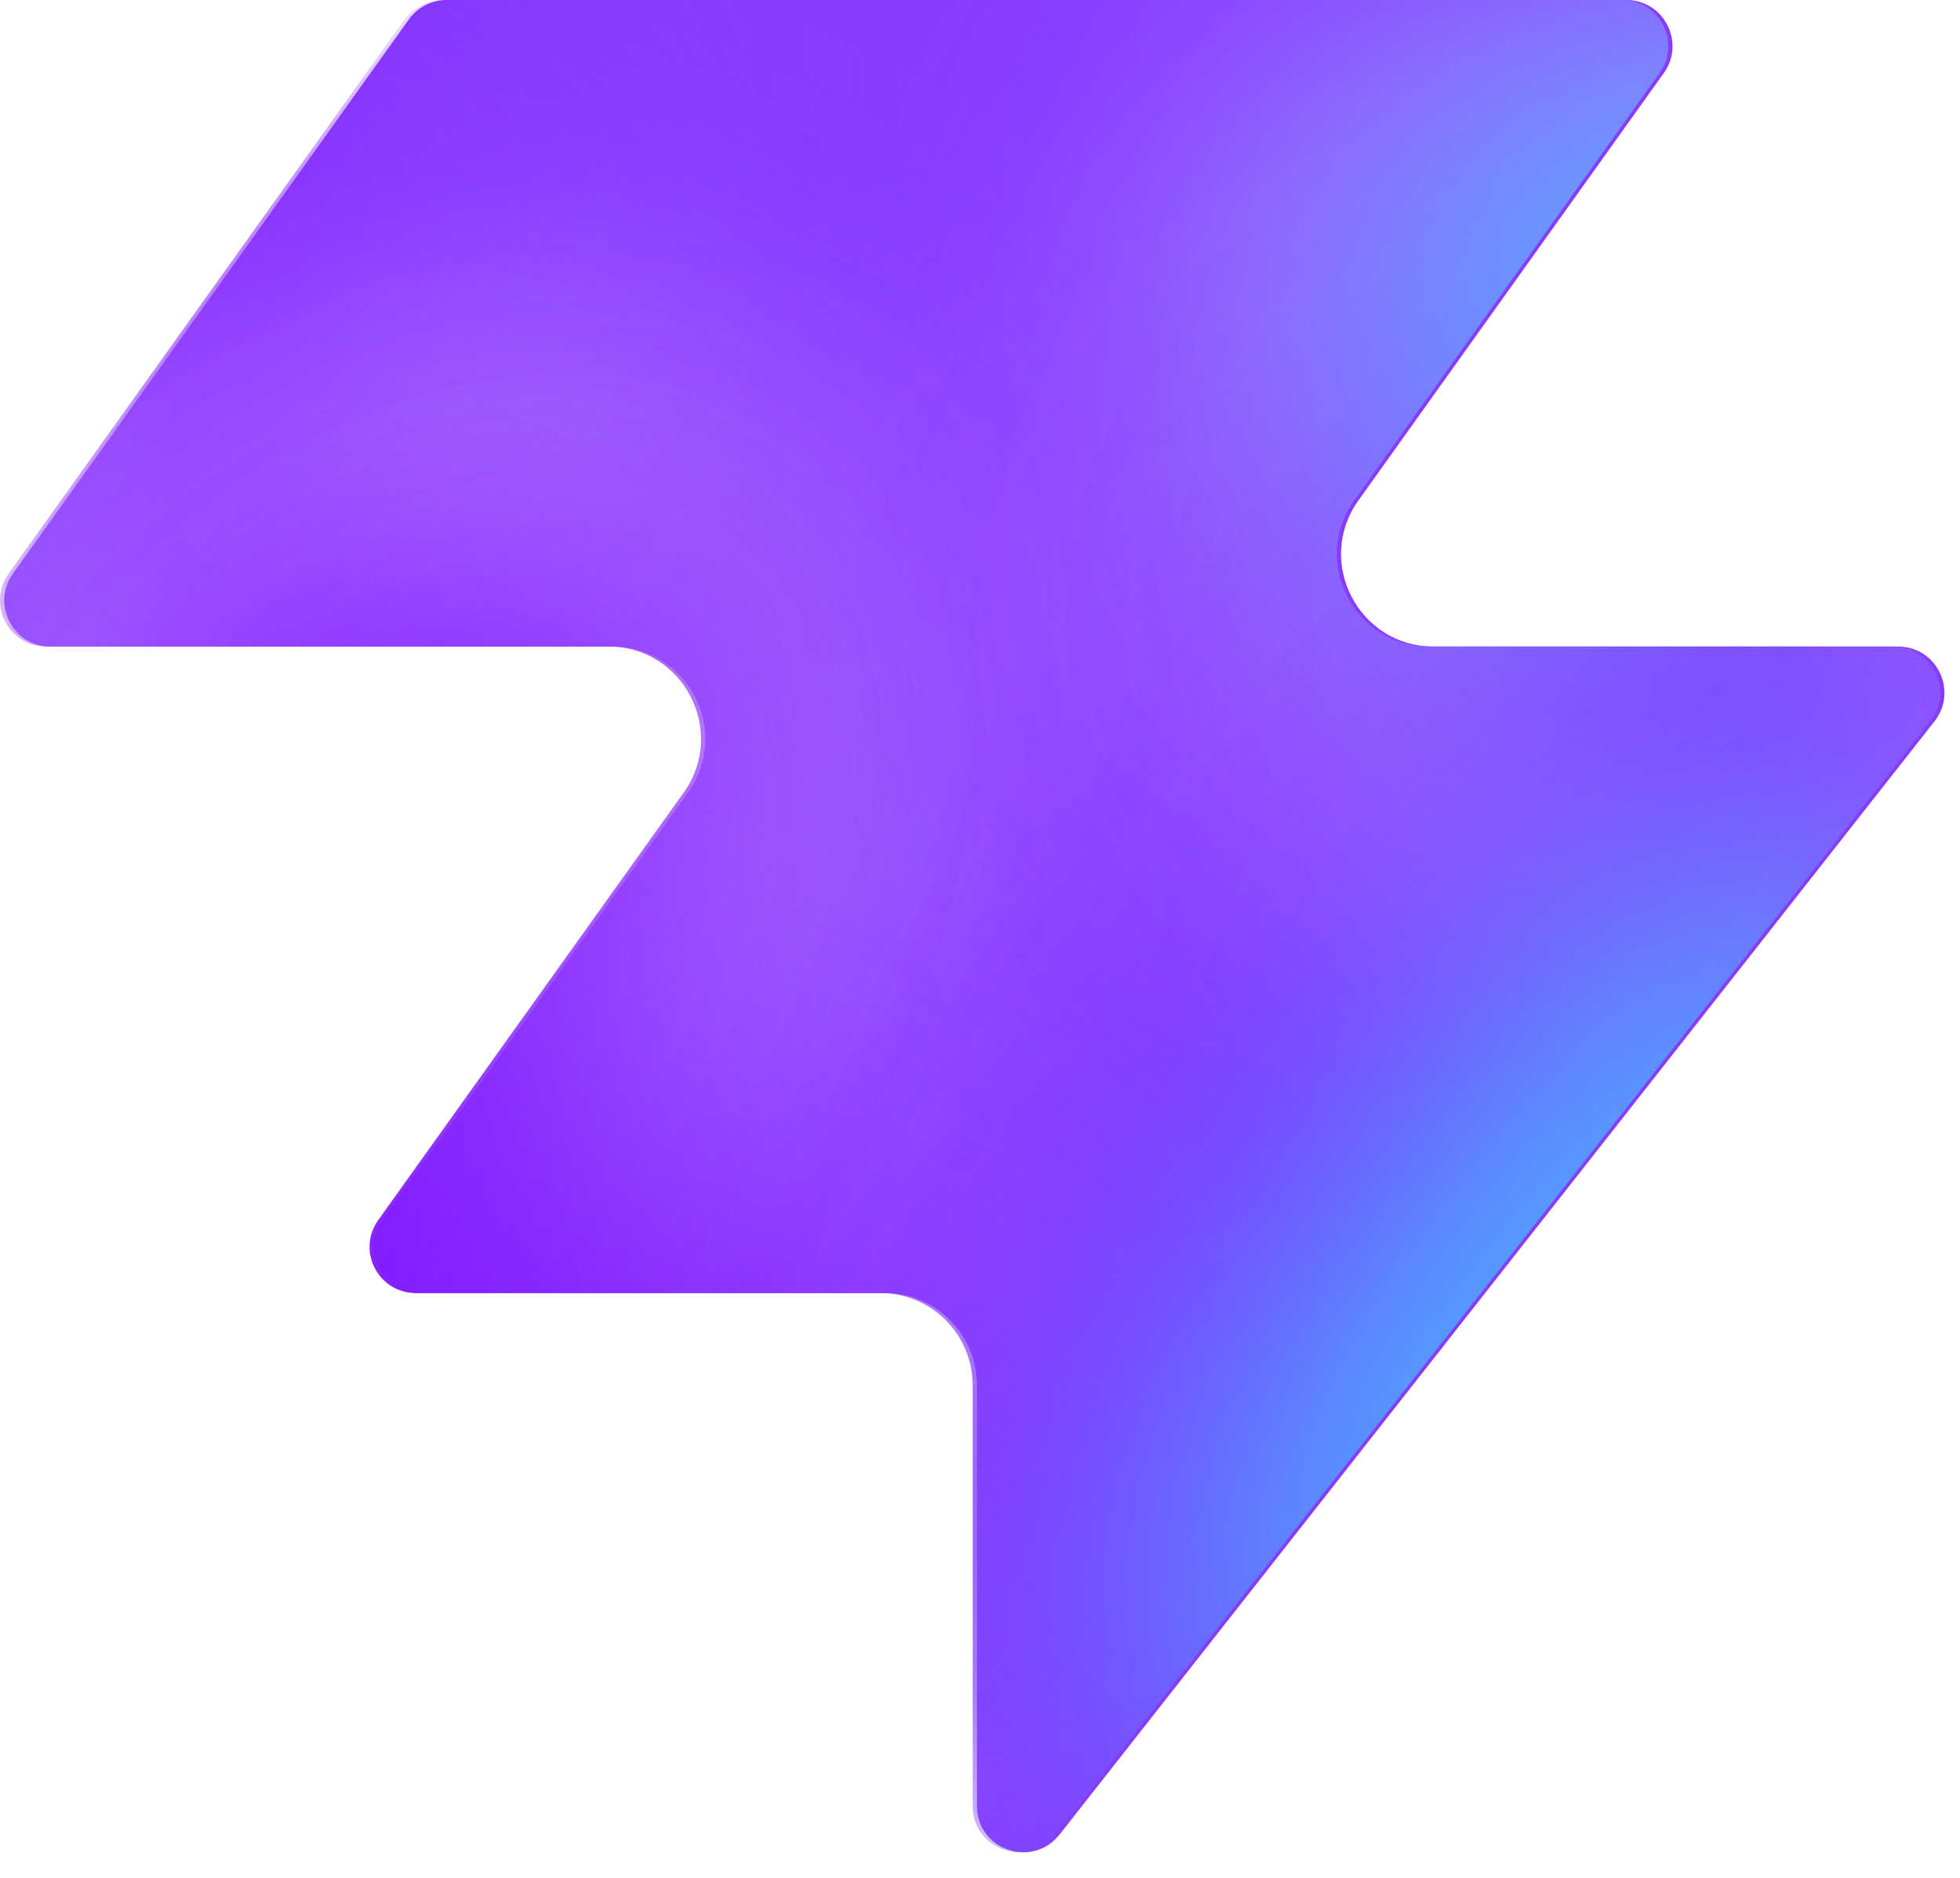
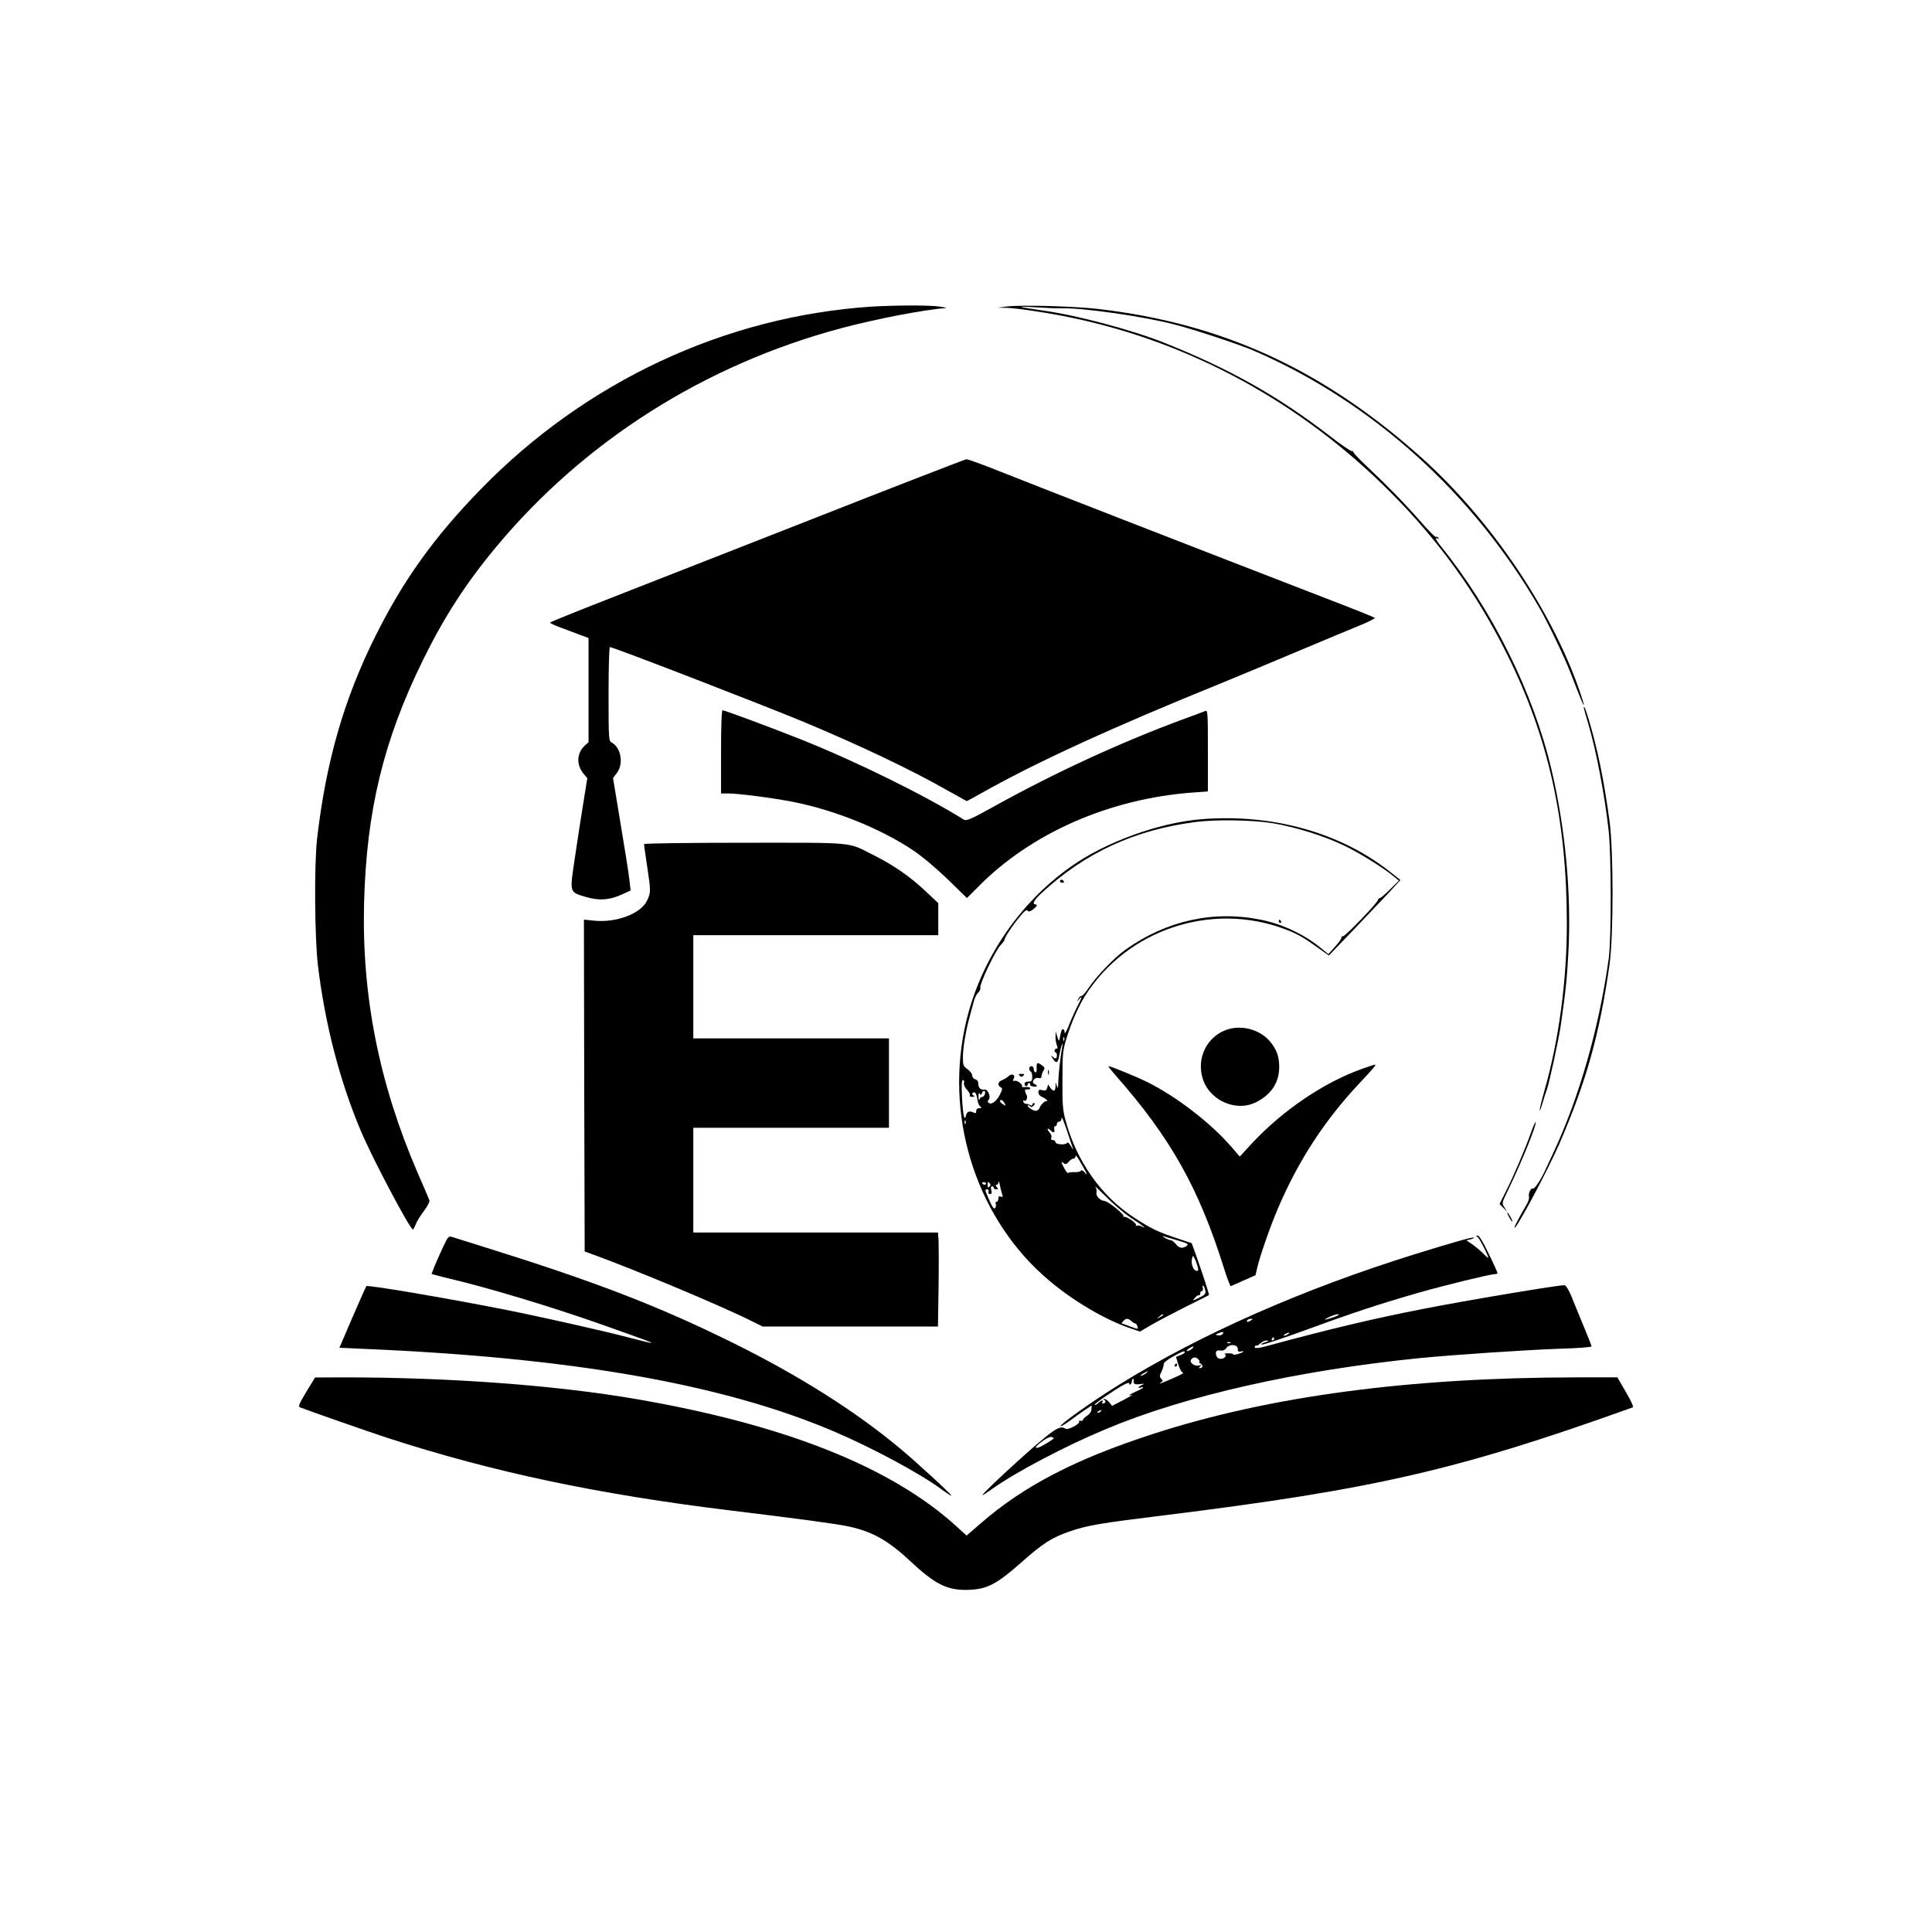
- <svg xmlns="http://www.w3.org/2000/svg" width="48" height="46" fill="none" viewBox="0 0 48 46">
-   <path fill="#863bff" d="M25.946 44.938c-.664.845-2.021.375-2.021-.698V33.937a2.26 2.26 0 0 0-2.262-2.262H10.287c-.92 0-1.456-1.04-.92-1.788l7.48-10.471c1.07-1.497 0-3.578-1.842-3.578H1.237c-.92 0-1.456-1.04-.92-1.788L10.013.474c.214-.297.556-.474.92-.474h28.894c.92 0 1.456 1.04.92 1.788l-7.48 10.471c-1.07 1.498 0 3.579 1.842 3.579h11.377c.943 0 1.473 1.088.89 1.83L25.947 44.94z" style="fill:#863bff;fill:color(display-p3 .525 .23 1);fill-opacity:1" />
-   <mask id="a" width="48" height="46" x="0" y="0" maskUnits="userSpaceOnUse" style="mask-type:alpha">
-     <path fill="#000" d="M25.842 44.938c-.664.844-2.021.375-2.021-.698V33.937a2.26 2.26 0 0 0-2.262-2.262H10.183c-.92 0-1.456-1.04-.92-1.788l7.48-10.471c1.07-1.498 0-3.579-1.842-3.579H1.133c-.92 0-1.456-1.04-.92-1.787L9.91.473c.214-.297.556-.474.92-.474h28.894c.92 0 1.456 1.04.92 1.788l-7.48 10.471c-1.07 1.498 0 3.578 1.842 3.578h11.377c.943 0 1.473 1.088.89 1.832L25.843 44.94z" style="fill:#000;fill-opacity:1" />
-   </mask>
-   <g mask="url(#a)">
-     <g filter="url(#b)">
-       <ellipse cx="5.508" cy="14.704" fill="#ede6ff" rx="5.508" ry="14.704" style="fill:#ede6ff;fill:color(display-p3 .927 .903 1);fill-opacity:1" transform="matrix(.00324 1 1 -.00324 -4.47 31.516)" />
-     </g>
-     <g filter="url(#c)">
-       <ellipse cx="10.399" cy="29.851" fill="#ede6ff" rx="10.399" ry="29.851" style="fill:#ede6ff;fill:color(display-p3 .927 .903 1);fill-opacity:1" transform="matrix(.00324 1 1 -.00324 -39.328 7.883)" />
-     </g>
-     <g filter="url(#d)">
-       <ellipse cx="5.508" cy="30.487" fill="#7e14ff" rx="5.508" ry="30.487" style="fill:#7e14ff;fill:color(display-p3 .492 .077 1);fill-opacity:1" transform="rotate(89.814 -25.913 -14.639)scale(1 -1)" />
-     </g>
-     <g filter="url(#e)">
-       <ellipse cx="5.508" cy="30.599" fill="#7e14ff" rx="5.508" ry="30.599" style="fill:#7e14ff;fill:color(display-p3 .492 .077 1);fill-opacity:1" transform="rotate(89.814 -32.644 -3.334)scale(1 -1)" />
-     </g>
-     <g filter="url(#f)">
-       <ellipse cx="5.508" cy="30.599" fill="#7e14ff" rx="5.508" ry="30.599" style="fill:#7e14ff;fill:color(display-p3 .492 .077 1);fill-opacity:1" transform="matrix(.00324 1 1 -.00324 -34.34 30.47)" />
-     </g>
-     <g filter="url(#g)">
-       <ellipse cx="14.072" cy="22.078" fill="#ede6ff" rx="14.072" ry="22.078" style="fill:#ede6ff;fill:color(display-p3 .927 .903 1);fill-opacity:1" transform="rotate(93.35 24.506 48.493)scale(-1 1)" />
-     </g>
-     <g filter="url(#h)">
-       <ellipse cx="3.47" cy="21.501" fill="#7e14ff" rx="3.47" ry="21.501" style="fill:#7e14ff;fill:color(display-p3 .492 .077 1);fill-opacity:1" transform="rotate(89.009 28.708 47.59)scale(-1 1)" />
-     </g>
-     <g filter="url(#i)">
-       <ellipse cx="3.47" cy="21.501" fill="#7e14ff" rx="3.47" ry="21.501" style="fill:#7e14ff;fill:color(display-p3 .492 .077 1);fill-opacity:1" transform="rotate(89.009 28.708 47.59)scale(-1 1)" />
-     </g>
-     <g filter="url(#j)">
-       <ellipse cx=".387" cy="8.972" fill="#7e14ff" rx="4.407" ry="29.108" style="fill:#7e14ff;fill:color(display-p3 .492 .077 1);fill-opacity:1" transform="rotate(39.51 .387 8.972)" />
-     </g>
-     <g filter="url(#k)">
-       <ellipse cx="47.523" cy="-6.092" fill="#7e14ff" rx="4.407" ry="29.108" style="fill:#7e14ff;fill:color(display-p3 .492 .077 1);fill-opacity:1" transform="rotate(37.892 47.523 -6.092)" />
-     </g>
-     <g filter="url(#l)">
-       <ellipse cx="41.412" cy="6.333" fill="#47bfff" rx="5.971" ry="9.665" style="fill:#47bfff;fill:color(display-p3 .28 .748 1);fill-opacity:1" transform="rotate(37.892 41.412 6.333)" />
-     </g>
-     <g filter="url(#m)">
-       <ellipse cx="-1.879" cy="38.332" fill="#7e14ff" rx="4.407" ry="29.108" style="fill:#7e14ff;fill:color(display-p3 .492 .077 1);fill-opacity:1" transform="rotate(37.892 -1.88 38.332)" />
-     </g>
-     <g filter="url(#n)">
-       <ellipse cx="-1.879" cy="38.332" fill="#7e14ff" rx="4.407" ry="29.108" style="fill:#7e14ff;fill:color(display-p3 .492 .077 1);fill-opacity:1" transform="rotate(37.892 -1.88 38.332)" />
-     </g>
-     <g filter="url(#o)">
-       <ellipse cx="35.651" cy="29.907" fill="#7e14ff" rx="4.407" ry="29.108" style="fill:#7e14ff;fill:color(display-p3 .492 .077 1);fill-opacity:1" transform="rotate(37.892 35.651 29.907)" />
-     </g>
-     <g filter="url(#p)">
-       <ellipse cx="38.418" cy="32.4" fill="#47bfff" rx="5.971" ry="15.297" style="fill:#47bfff;fill:color(display-p3 .28 .748 1);fill-opacity:1" transform="rotate(37.892 38.418 32.4)" />
-     </g>
+ <svg xmlns="http://www.w3.org/2000/svg" version="1.0" width="1254pt" height="1254pt" viewBox="0 0 1254 1254" preserveAspectRatio="xMidYMid meet">
+   <g transform="translate(0,1254) scale(0.1,-0.1)" fill="#000000" stroke="none">
+     <path d="M5660 10550 c-952 -62 -1858 -485 -2540 -1186 -303 -311 -502 -589 -684 -954 -204 -410 -320 -813 -378 -1315 -19 -168 -16 -646 6 -825 46 -379 142 -748 277 -1068 79 -187 320 -641 339 -642 4 0 11 15 18 32 6 18 30 57 53 87 23 31 39 60 36 70 -3 9 -37 89 -76 178 -249 576 -363 1146 -348 1748 15 600 126 1059 382 1580 137 279 277 496 472 731 573 690 1356 1187 2244 1424 223 59 518 117 679 131 8 1 -10 5 -40 9 -68 10 -288 9 -440 0z" />
+     <path d="M6540 10551 l-65 -8 58 -1 c67 -2 267 -32 412 -62 780 -160 1502 -554 2080 -1135 316 -317 560 -656 755 -1048 270 -541 390 -1081 390 -1752 0 -371 -52 -757 -146 -1086 -19 -67 -33 -124 -30 -126 2 -3 11 22 20 54 9 32 21 68 26 80 13 32 78 330 90 415 33 227 41 311 50 478 20 382 -20 808 -111 1190 -118 498 -387 1039 -721 1450 -29 36 -37 57 -16 44 7 -4 8 -3 4 5 -4 6 -11 9 -16 6 -4 -3 -50 43 -101 102 -101 115 -214 231 -349 358 -47 44 -85 84 -85 90 -1 5 -6 9 -13 8 -6 -2 -73 45 -148 103 -331 255 -651 434 -1074 602 -207 82 -572 179 -785 207 -71 10 -132 20 -135 23 -3 2 42 1 100 -3 58 -4 130 -7 160 -6 132 4 523 -51 729 -104 127 -32 419 -129 516 -170 770 -332 1434 -931 1865 -1685 52 -92 156 -309 195 -410 68 -176 84 -215 85 -204 0 6 -11 42 -24 80 -182 533 -581 1123 -1033 1527 -639 570 -1288 868 -2098 962 -149 17 -489 27 -585 16z" />
+     <path d="M5295 9180 c-528 -207 -1132 -444 -1342 -526 -210 -82 -383 -152 -383 -155 0 -4 30 -18 68 -32 37 -14 93 -35 125 -47 l57 -21 0 -338 0 -338 -25 -23 c-52 -49 -55 -124 -8 -181 l25 -30 -26 -162 c-15 -89 -39 -250 -55 -357 -34 -228 -37 -219 72 -252 85 -25 152 -21 233 16 l57 26 -7 63 c-3 34 -29 198 -57 364 l-50 303 25 33 c45 59 27 164 -33 197 -20 10 -21 18 -21 315 0 184 4 305 9 305 21 0 981 -371 1256 -485 362 -151 699 -311 934 -445 68 -38 125 -70 126 -70 1 0 51 27 111 61 352 197 841 421 1544 706 122 50 276 114 640 267 69 29 178 75 243 101 65 26 114 51 110 55 -4 4 -143 60 -308 123 -887 343 -1915 743 -2178 848 -82 32 -156 59 -165 58 -9 -1 -449 -171 -977 -379z" />
+     <path d="M10280 7945 c0 -3 13 -49 29 -103 52 -175 107 -465 132 -692 18 -156 18 -705 1 -830 -63 -453 -191 -901 -361 -1265 -21 -44 -46 -98 -56 -120 -28 -59 -66 -115 -76 -110 -12 8 -31 -33 -25 -53 3 -9 -5 -35 -19 -57 -36 -61 -75 -133 -75 -142 0 -34 214 366 291 542 176 407 261 711 326 1165 26 181 26 737 0 930 -37 272 -78 473 -139 673 -17 57 -28 81 -28 62z" />
+     <path d="M4680 7660 l0 -270 43 0 c71 0 293 -29 426 -55 271 -54 566 -173 776 -313 61 -41 149 -115 226 -189 l125 -122 70 70 c343 350 853 575 1397 615 l97 7 0 264 c0 249 -1 265 -17 258 -10 -4 -76 -29 -148 -55 -412 -153 -829 -346 -1219 -562 -155 -86 -183 -98 -200 -88 -251 157 -698 377 -1053 519 -188 75 -500 191 -513 191 -6 0 -10 -95 -10 -270z" />
+     <path d="M7800 7223 c-275 -22 -622 -147 -848 -307 -352 -248 -606 -636 -692 -1057 -124 -606 92 -1246 550 -1631 159 -134 360 -252 522 -308 l67 -23 68 40 c37 22 138 75 223 118 85 42 156 78 157 79 3 3 -42 141 -84 259 l-28 78 -102 34 c-121 41 -160 59 -273 133 -210 136 -371 363 -443 626 -19 71 -22 105 -21 266 0 171 2 192 27 273 32 102 75 201 119 272 272 430 818 614 1296 435 79 -30 119 -52 207 -115 l80 -57 152 158 c84 88 189 198 233 245 l80 87 -67 53 c-324 256 -763 378 -1223 342z m466 -27 c144 -25 329 -82 453 -142 104 -49 263 -148 333 -207 l28 -23 -58 -57 c-31 -31 -61 -57 -67 -57 -5 0 -10 -4 -10 -10 0 -16 -215 -240 -228 -237 -7 1 -11 -3 -10 -9 1 -6 -18 -33 -42 -59 l-43 -48 -49 40 c-105 87 -249 155 -388 183 -308 63 -614 -5 -880 -194 -73 -52 -191 -175 -241 -251 -20 -30 -40 -52 -45 -50 -4 3 -13 -5 -19 -17 -11 -22 -10 -22 4 -4 23 29 19 12 -9 -42 -14 -26 -39 -81 -55 -122 -16 -41 -29 -65 -30 -52 0 12 -4 22 -10 22 -9 0 -13 -12 -23 -65 -3 -15 -6 -12 -14 15 l-11 35 -1 -32 c-1 -17 3 -43 9 -58 5 -14 6 -24 1 -21 -5 3 -11 -1 -15 -9 -3 -8 -1 -15 4 -15 6 0 10 -9 10 -20 0 -23 -10 -26 -29 -7 -11 9 -11 7 0 -10 23 -39 36 -35 44 14 4 25 11 55 16 67 8 18 9 17 4 -7 -11 -56 -24 -173 -26 -227 -1 -43 -3 -49 -9 -30 l-8 25 -1 -27 c-1 -33 -14 -36 -34 -8 l-14 21 -6 -22 c-5 -17 -11 -20 -31 -15 -22 5 -26 3 -26 -14 0 -12 9 -24 24 -30 13 -5 27 -15 32 -22 4 -7 4 -10 0 -6 -10 8 -40 -20 -49 -44 -4 -10 -14 -18 -24 -18 -20 1 -53 23 -53 35 0 4 6 2 14 -4 10 -9 16 -8 26 4 9 10 9 15 1 15 -6 0 -11 -5 -11 -11 0 -6 -5 -7 -12 -2 -7 4 -19 8 -27 8 -8 0 -16 6 -19 14 -3 8 0 11 6 7 13 -8 25 22 15 37 -10 16 -13 37 -5 36 19 -3 33 2 28 10 -3 4 -17 7 -32 5 -14 -1 -23 0 -21 3 10 10 -27 41 -45 38 -15 -3 -16 -1 -8 15 13 24 -13 35 -34 15 -8 -8 -26 -19 -40 -25 -29 -11 -34 -34 -11 -47 13 -8 12 -13 -3 -44 -21 -44 -54 -70 -72 -59 -11 7 -11 12 -2 23 15 18 -6 68 -28 65 -24 -4 -40 11 -40 37 0 15 -7 26 -20 30 -11 3 -20 15 -20 25 0 10 -13 28 -30 40 -28 20 -30 26 -30 80 0 61 20 176 45 265 8 28 19 69 25 93 6 24 19 50 29 59 10 8 16 23 14 33 -6 23 99 243 132 276 14 14 25 30 25 35 0 15 61 105 106 157 25 30 39 40 44 31 6 -8 14 -7 34 7 26 20 33 34 16 34 -23 0 -7 30 38 71 285 265 607 413 1005 464 134 17 371 13 503 -9z m-1359 -1408 c-3 -8 -6 -5 -6 6 -1 11 2 17 5 13 3 -3 4 -12 1 -19z m-650 -277 c-3 -11 5 -29 20 -45 13 -14 21 -31 18 -36 -3 -6 4 -10 17 -9 13 0 17 3 11 6 -17 6 -16 23 1 23 8 0 15 -16 19 -41 3 -23 11 -46 19 -50 13 -9 11 -10 -14 -13 -7 -1 -12 -9 -12 -18 1 -13 -3 -15 -15 -10 -28 14 -45 8 -51 -18 -10 -43 -20 2 -26 121 -4 80 -2 109 7 109 6 0 9 -8 6 -19z m136 -71 c-3 -11 -11 -20 -18 -20 -8 0 -16 -8 -18 -17 -3 -10 -5 -2 -6 17 0 23 2 30 8 22 7 -11 9 -11 14 2 9 23 26 20 20 -4z m127 -60 c10 -19 10 -20 -9 -8 -22 13 -28 28 -11 28 5 0 14 -9 20 -20z m444 -295 c4 -11 -1 -5 -12 14 -12 21 -22 30 -26 23 -10 -16 -76 -11 -76 6 0 6 -7 12 -16 12 -11 0 -14 5 -10 16 3 8 -1 22 -9 30 -8 9 -15 20 -15 25 0 6 7 3 16 -5 21 -22 33 -20 27 4 -3 11 0 20 6 20 6 0 11 7 11 15 0 8 7 15 15 15 9 0 15 9 15 23 1 12 16 -23 34 -78 18 -55 37 -109 40 -120z m-697 163 c-3 -8 -6 -5 -6 6 -1 11 2 17 5 13 3 -3 4 -12 1 -19z m762 -280 c25 -44 32 -62 17 -44 -15 18 -26 24 -30 17 -4 -6 -23 -10 -41 -9 -19 1 -37 -1 -41 -5 -4 -3 -15 9 -25 28 -23 42 -24 51 -5 35 12 -9 18 -7 33 9 9 12 23 21 30 21 7 0 13 5 13 10 0 20 9 9 49 -62z m-525 -177 c7 -20 5 -23 -8 -18 -11 5 -16 1 -16 -13 0 -11 -5 -20 -11 -20 -6 0 -9 -6 -6 -13 3 -8 2 -20 -3 -27 -8 -14 -22 7 -53 83 -14 33 -14 37 0 37 9 0 13 -6 9 -15 -3 -9 0 -15 10 -15 10 0 13 7 8 25 -4 15 -2 25 5 25 6 0 11 -4 11 -10 0 -5 7 -10 16 -10 14 0 14 3 4 15 -9 10 -9 15 -1 15 6 0 12 8 12 18 1 9 5 1 8 -18 4 -19 11 -46 15 -59z m-104 67 c0 -4 -4 -8 -9 -8 -6 0 -12 4 -15 8 -3 5 1 9 9 9 8 0 15 -4 15 -9z m22 -20 c-9 -9 -12 -7 -12 12 0 19 3 21 12 12 9 -9 9 -15 0 -24z m920 -204 c77 -50 108 -74 70 -55 -12 7 -28 9 -34 5 -6 -4 -8 -3 -4 4 7 11 -63 59 -79 54 -5 -2 -7 0 -3 3 10 10 -99 98 -123 100 -29 2 -58 33 -52 56 3 10 -1 27 -8 37 -7 9 26 -22 74 -69 47 -48 119 -108 159 -135z m305 -146 c63 -19 70 -23 55 -35 -26 -19 -49 -15 -70 12 -11 14 -26 25 -33 25 -8 1 -25 8 -39 16 -18 11 -19 13 -5 9 11 -3 52 -16 92 -27z m127 -171 c6 -24 4 -28 -10 -25 -20 4 -35 48 -27 79 6 22 6 22 18 -2 7 -13 15 -37 19 -52z m49 -152 c4 -22 -1 -29 -34 -45 -48 -25 -54 -25 -31 -2 9 11 20 17 25 15 4 -2 7 3 7 11 0 9 5 16 11 16 6 0 9 9 6 20 -3 11 -2 18 3 15 4 -3 10 -16 13 -30z m-273 -160 c0 -2 -10 -9 -22 -15 -22 -11 -22 -10 -4 4 21 17 26 19 26 11z m-206 -40 c8 -8 19 -15 24 -15 5 0 12 -9 15 -20 5 -19 5 -19 -47 0 -28 11 -53 20 -55 20 -2 0 2 7 9 15 7 8 18 15 26 15 7 0 19 -7 28 -15z" />
+     <path d="M6880 6820 c0 -5 7 -10 16 -10 8 0 12 5 9 10 -3 6 -10 10 -16 10 -5 0 -9 -4 -9 -10z" />
+     <path d="M8300 6560 c0 -5 5 -10 11 -10 5 0 7 5 4 10 -3 6 -8 10 -11 10 -2 0 -4 -4 -4 -10z" />
+     <path d="M6729 5628 c-1 -7 -1 -21 0 -30 1 -10 -3 -18 -8 -18 -6 0 -11 9 -11 20 0 11 -7 20 -15 20 -17 0 -20 -25 -5 -35 6 -3 10 -19 10 -36 0 -24 -4 -29 -25 -29 -16 0 -25 -6 -25 -15 0 -8 5 -15 10 -15 6 0 10 5 10 10 0 6 5 10 11 10 5 0 8 -4 5 -9 -3 -5 5 -11 19 -13 27 -6 34 6 10 16 -25 9 -1 46 25 39 14 -4 20 0 20 11 0 9 6 25 12 36 11 16 9 22 -7 34 -25 19 -35 20 -36 4z" />
+     <path d="M6802 5580 c0 -14 2 -19 5 -12 2 6 2 18 0 25 -3 6 -5 1 -5 -13z" />
+     <path d="M6618 5558 c9 -9 15 -9 24 0 9 9 7 12 -12 12 -19 0 -21 -3 -12 -12z" />
+     <path d="M4180 7061 c0 -5 9 -68 20 -141 25 -165 25 -174 -1 -227 -40 -83 -198 -143 -340 -129 l-69 7 2 -1077 3 -1077 55 -20 c278 -101 843 -338 1027 -431 l73 -36 569 0 569 0 4 255 c2 141 1 278 0 305 l-4 50 -794 0 -794 0 0 340 0 340 635 0 635 0 0 290 0 290 -635 0 -635 0 0 335 0 335 795 0 795 0 0 104 0 104 -85 80 c-94 89 -207 168 -332 230 -176 89 -105 82 -840 82 -370 0 -653 -4 -653 -9z" />
+     <path d="M7958 5855 c-125 -46 -191 -181 -153 -311 42 -146 216 -224 348 -158 99 50 150 128 150 229 0 70 -18 117 -64 170 -66 75 -186 105 -281 70z" />
+     <path d="M8845 5604 c-250 -88 -517 -269 -717 -483 l-81 -88 -57 66 c-132 152 -352 322 -540 416 -68 34 -240 105 -256 105 -3 0 18 -27 48 -61 358 -407 539 -730 703 -1252 20 -65 40 -117 44 -115 4 2 42 18 83 37 l77 34 12 51 c17 74 84 266 131 376 134 316 307 582 542 830 82 88 101 110 90 110 -5 -1 -40 -12 -79 -26z" />
+     <path d="M9935 5183 c-36 -101 -106 -266 -159 -372 l-43 -86 25 -25 24 -25 -17 28 c-17 27 -17 29 15 95 92 188 198 448 187 459 -2 2 -17 -31 -32 -74z" />
+     <path d="M9795 4640 c9 -16 18 -30 21 -30 2 0 -2 14 -11 30 -9 17 -18 30 -21 30 -2 0 2 -13 11 -30z" />
+     <path d="M2874 4442 c-20 -42 -44 -98 -55 -124 l-18 -47 37 -10 c20 -6 60 -15 87 -22 240 -56 660 -183 963 -290 331 -117 343 -122 339 -125 -1 -2 -61 12 -132 31 -152 41 -593 140 -815 184 -407 80 -893 162 -902 153 -3 -4 -44 -95 -91 -204 l-84 -196 156 -7 c1354 -57 2334 -229 3056 -537 255 -109 568 -278 703 -380 30 -22 55 -38 57 -36 5 5 -231 222 -335 308 -289 241 -654 472 -1085 685 -488 241 -894 397 -1625 625 -91 28 -177 55 -192 60 -27 9 -29 7 -64 -68z" />
+     <path d="M9593 4508 c13 -11 67 -117 67 -133 0 -2 -16 11 -35 31 -19 19 -51 45 -71 59 l-36 24 27 7 c14 3 24 9 21 11 -6 6 -132 -30 -384 -108 -731 -228 -1392 -520 -1922 -849 -174 -108 -385 -258 -376 -267 2 -3 28 13 58 34 29 22 73 53 98 70 l46 31 -2 -25 c0 -15 -11 -31 -28 -42 -15 -10 -28 -22 -27 -27 0 -5 -7 -8 -16 -6 -8 2 -12 -1 -9 -6 8 -13 -71 -55 -86 -46 -30 19 -57 8 -133 -54 -128 -103 -443 -396 -405 -376 8 4 35 22 60 40 155 110 471 277 740 389 514 216 1242 380 2035 460 228 22 686 53 913 61 111 3 202 10 202 15 0 5 -23 64 -51 131 -28 68 -64 155 -79 193 -16 39 -35 71 -44 73 -21 5 -647 -100 -921 -154 -336 -66 -607 -131 -1010 -240 -60 -17 -89 -18 -80 -3 4 6 9 8 12 5 2 -2 13 4 24 15 10 10 29 19 42 18 16 -1 13 -4 -13 -12 -21 -6 -29 -12 -19 -14 9 -2 144 43 300 100 294 108 471 166 719 237 168 48 464 120 491 120 11 0 19 3 19 7 0 3 -25 60 -57 125 -35 75 -62 118 -72 118 -13 0 -12 -2 2 -12z m-903 -502 c0 -2 -20 -11 -45 -19 -52 -18 -60 -14 -12 7 32 14 57 20 57 12z m-570 -36 c-20 -13 -33 -13 -25 0 3 6 14 10 23 10 15 0 15 -2 2 -10z m-187 -91 c-6 -6 -19 -9 -29 -6 -17 3 -16 5 6 14 28 12 39 8 23 -8z m427 1 c-8 -5 -19 -10 -25 -10 -5 0 -3 5 5 10 8 5 20 10 25 10 6 0 3 -5 -5 -10z m-90 -30 c0 -5 -5 -10 -11 -10 -5 0 -7 5 -4 10 3 6 8 10 11 10 2 0 4 -4 4 -10z m-283 -26 c-3 -3 -12 -4 -19 -1 -8 3 -5 6 6 6 11 1 17 -2 13 -5z m47 -40 c0 -16 4 -20 20 -16 12 3 18 2 15 -2 -9 -10 -70 -26 -65 -17 3 4 -11 7 -31 7 -20 0 -31 -2 -25 -4 19 -6 1 -32 -23 -32 -15 0 -26 8 -30 20 -9 27 1 39 28 34 15 -2 28 3 37 17 21 28 75 23 74 -7z m-298 1 c-11 -8 -25 -15 -30 -15 -6 0 -2 7 8 15 11 8 25 15 30 15 6 0 2 -7 -8 -15z m-46 -23 c0 -4 -13 -12 -29 -18 l-28 -11 16 -52 c10 -31 22 -51 31 -51 8 0 -21 -16 -65 -35 -79 -35 -103 -43 -77 -26 12 7 11 11 -1 22 -9 8 -11 20 -6 29 13 25 23 54 23 69 1 8 28 29 61 47 64 35 75 39 75 26z m90 -47 c7 -8 9 -15 4 -15 -5 0 -1 -5 9 -11 18 -11 14 -29 -6 -29 -7 0 -6 4 3 11 12 9 10 10 -8 6 -31 -7 -66 21 -50 40 14 17 33 16 48 -2z m-344 -90 c-11 -8 -25 -15 -30 -15 -6 1 0 7 14 15 32 19 40 18 16 0z m-77 -42 c-4 -26 3 -31 39 -27 31 4 33 3 15 -5 -25 -11 -32 -27 -8 -17 8 3 15 3 15 0 0 -3 -20 -14 -45 -25 -45 -20 -60 -33 -27 -23 9 3 -16 -12 -56 -33 l-74 -38 -18 23 c-10 12 -24 22 -32 21 -10 0 -10 -2 0 -6 13 -5 7 -23 -9 -23 -6 0 -7 5 -4 10 10 16 -7 12 -27 -7 -10 -9 -20 -14 -23 -11 -6 5 139 104 193 132 22 11 32 13 32 5 0 -14 14 -3 16 12 2 16 4 19 9 19 3 0 4 -3 4 -7z m-214 -203 c-3 -5 -12 -10 -18 -10 -7 0 -6 4 3 10 19 12 23 12 15 0z m-305 -175 c0 -6 -77 -53 -99 -60 -32 -10 -20 9 31 45 22 16 46 26 54 23 8 -3 14 -6 14 -8z" />
+     <path d="M7625 3680 c-3 -5 -1 -10 4 -10 6 0 11 5 11 10 0 6 -2 10 -4 10 -3 0 -8 -4 -11 -10z" />
+     <path d="M1988 3506 c-48 -81 -54 -95 -40 -101 59 -23 450 -160 567 -198 684 -222 1370 -367 2235 -472 436 -53 665 -84 750 -101 158 -33 260 -89 404 -223 169 -158 247 -196 389 -190 116 5 179 39 334 176 143 127 200 163 316 203 117 40 194 53 617 105 1364 169 1909 295 3037 700 8 3 -8 38 -44 100 l-55 95 -262 0 c-1087 -1 -1997 -122 -2751 -367 -504 -163 -843 -339 -1121 -582 l-90 -78 -65 59 c-423 386 -1115 661 -2079 827 -523 90 -1210 141 -1905 141 l-180 -1 -57 -93z" />
  </g>
-   <defs>
-     <filter id="b" width="60.045" height="41.654" x="-19.77" y="16.149" color-interpolation-filters="sRGB" filterUnits="userSpaceOnUse">
-       <feFlood flood-opacity="0" result="BackgroundImageFix" />
-       <feBlend in="SourceGraphic" in2="BackgroundImageFix" result="shape" />
-       <feGaussianBlur result="effect1_foregroundBlur_2002_17158" stdDeviation="7.659" />
-     </filter>
-     <filter id="c" width="90.34" height="51.437" x="-54.613" y="-7.533" color-interpolation-filters="sRGB" filterUnits="userSpaceOnUse">
-       <feFlood flood-opacity="0" result="BackgroundImageFix" />
-       <feBlend in="SourceGraphic" in2="BackgroundImageFix" result="shape" />
-       <feGaussianBlur result="effect1_foregroundBlur_2002_17158" stdDeviation="7.659" />
-     </filter>
-     <filter id="d" width="79.355" height="29.4" x="-49.64" y="2.03" color-interpolation-filters="sRGB" filterUnits="userSpaceOnUse">
-       <feFlood flood-opacity="0" result="BackgroundImageFix" />
-       <feBlend in="SourceGraphic" in2="BackgroundImageFix" result="shape" />
-       <feGaussianBlur result="effect1_foregroundBlur_2002_17158" stdDeviation="4.596" />
-     </filter>
-     <filter id="e" width="79.579" height="29.4" x="-45.045" y="20.029" color-interpolation-filters="sRGB" filterUnits="userSpaceOnUse">
-       <feFlood flood-opacity="0" result="BackgroundImageFix" />
-       <feBlend in="SourceGraphic" in2="BackgroundImageFix" result="shape" />
-       <feGaussianBlur result="effect1_foregroundBlur_2002_17158" stdDeviation="4.596" />
-     </filter>
-     <filter id="f" width="79.579" height="29.4" x="-43.513" y="21.178" color-interpolation-filters="sRGB" filterUnits="userSpaceOnUse">
-       <feFlood flood-opacity="0" result="BackgroundImageFix" />
-       <feBlend in="SourceGraphic" in2="BackgroundImageFix" result="shape" />
-       <feGaussianBlur result="effect1_foregroundBlur_2002_17158" stdDeviation="4.596" />
-     </filter>
-     <filter id="g" width="74.749" height="58.852" x="15.756" y="-17.901" color-interpolation-filters="sRGB" filterUnits="userSpaceOnUse">
-       <feFlood flood-opacity="0" result="BackgroundImageFix" />
-       <feBlend in="SourceGraphic" in2="BackgroundImageFix" result="shape" />
-       <feGaussianBlur result="effect1_foregroundBlur_2002_17158" stdDeviation="7.659" />
-     </filter>
-     <filter id="h" width="61.377" height="25.362" x="23.548" y="2.284" color-interpolation-filters="sRGB" filterUnits="userSpaceOnUse">
-       <feFlood flood-opacity="0" result="BackgroundImageFix" />
-       <feBlend in="SourceGraphic" in2="BackgroundImageFix" result="shape" />
-       <feGaussianBlur result="effect1_foregroundBlur_2002_17158" stdDeviation="4.596" />
-     </filter>
-     <filter id="i" width="61.377" height="25.362" x="23.548" y="2.284" color-interpolation-filters="sRGB" filterUnits="userSpaceOnUse">
-       <feFlood flood-opacity="0" result="BackgroundImageFix" />
-       <feBlend in="SourceGraphic" in2="BackgroundImageFix" result="shape" />
-       <feGaussianBlur result="effect1_foregroundBlur_2002_17158" stdDeviation="4.596" />
-     </filter>
-     <filter id="j" width="56.045" height="63.649" x="-27.636" y="-22.853" color-interpolation-filters="sRGB" filterUnits="userSpaceOnUse">
-       <feFlood flood-opacity="0" result="BackgroundImageFix" />
-       <feBlend in="SourceGraphic" in2="BackgroundImageFix" result="shape" />
-       <feGaussianBlur result="effect1_foregroundBlur_2002_17158" stdDeviation="4.596" />
-     </filter>
-     <filter id="k" width="54.814" height="64.646" x="20.116" y="-38.415" color-interpolation-filters="sRGB" filterUnits="userSpaceOnUse">
-       <feFlood flood-opacity="0" result="BackgroundImageFix" />
-       <feBlend in="SourceGraphic" in2="BackgroundImageFix" result="shape" />
-       <feGaussianBlur result="effect1_foregroundBlur_2002_17158" stdDeviation="4.596" />
-     </filter>
-     <filter id="l" width="33.541" height="35.313" x="24.641" y="-11.323" color-interpolation-filters="sRGB" filterUnits="userSpaceOnUse">
-       <feFlood flood-opacity="0" result="BackgroundImageFix" />
-       <feBlend in="SourceGraphic" in2="BackgroundImageFix" result="shape" />
-       <feGaussianBlur result="effect1_foregroundBlur_2002_17158" stdDeviation="4.596" />
-     </filter>
-     <filter id="m" width="54.814" height="64.646" x="-29.286" y="6.009" color-interpolation-filters="sRGB" filterUnits="userSpaceOnUse">
-       <feFlood flood-opacity="0" result="BackgroundImageFix" />
-       <feBlend in="SourceGraphic" in2="BackgroundImageFix" result="shape" />
-       <feGaussianBlur result="effect1_foregroundBlur_2002_17158" stdDeviation="4.596" />
-     </filter>
-     <filter id="n" width="54.814" height="64.646" x="-29.286" y="6.009" color-interpolation-filters="sRGB" filterUnits="userSpaceOnUse">
-       <feFlood flood-opacity="0" result="BackgroundImageFix" />
-       <feBlend in="SourceGraphic" in2="BackgroundImageFix" result="shape" />
-       <feGaussianBlur result="effect1_foregroundBlur_2002_17158" stdDeviation="4.596" />
-     </filter>
-     <filter id="o" width="54.814" height="64.646" x="8.244" y="-2.416" color-interpolation-filters="sRGB" filterUnits="userSpaceOnUse">
-       <feFlood flood-opacity="0" result="BackgroundImageFix" />
-       <feBlend in="SourceGraphic" in2="BackgroundImageFix" result="shape" />
-       <feGaussianBlur result="effect1_foregroundBlur_2002_17158" stdDeviation="4.596" />
-     </filter>
-     <filter id="p" width="39.409" height="43.623" x="18.713" y="10.588" color-interpolation-filters="sRGB" filterUnits="userSpaceOnUse">
-       <feFlood flood-opacity="0" result="BackgroundImageFix" />
-       <feBlend in="SourceGraphic" in2="BackgroundImageFix" result="shape" />
-       <feGaussianBlur result="effect1_foregroundBlur_2002_17158" stdDeviation="4.596" />
-     </filter>
-   </defs>
</svg>
